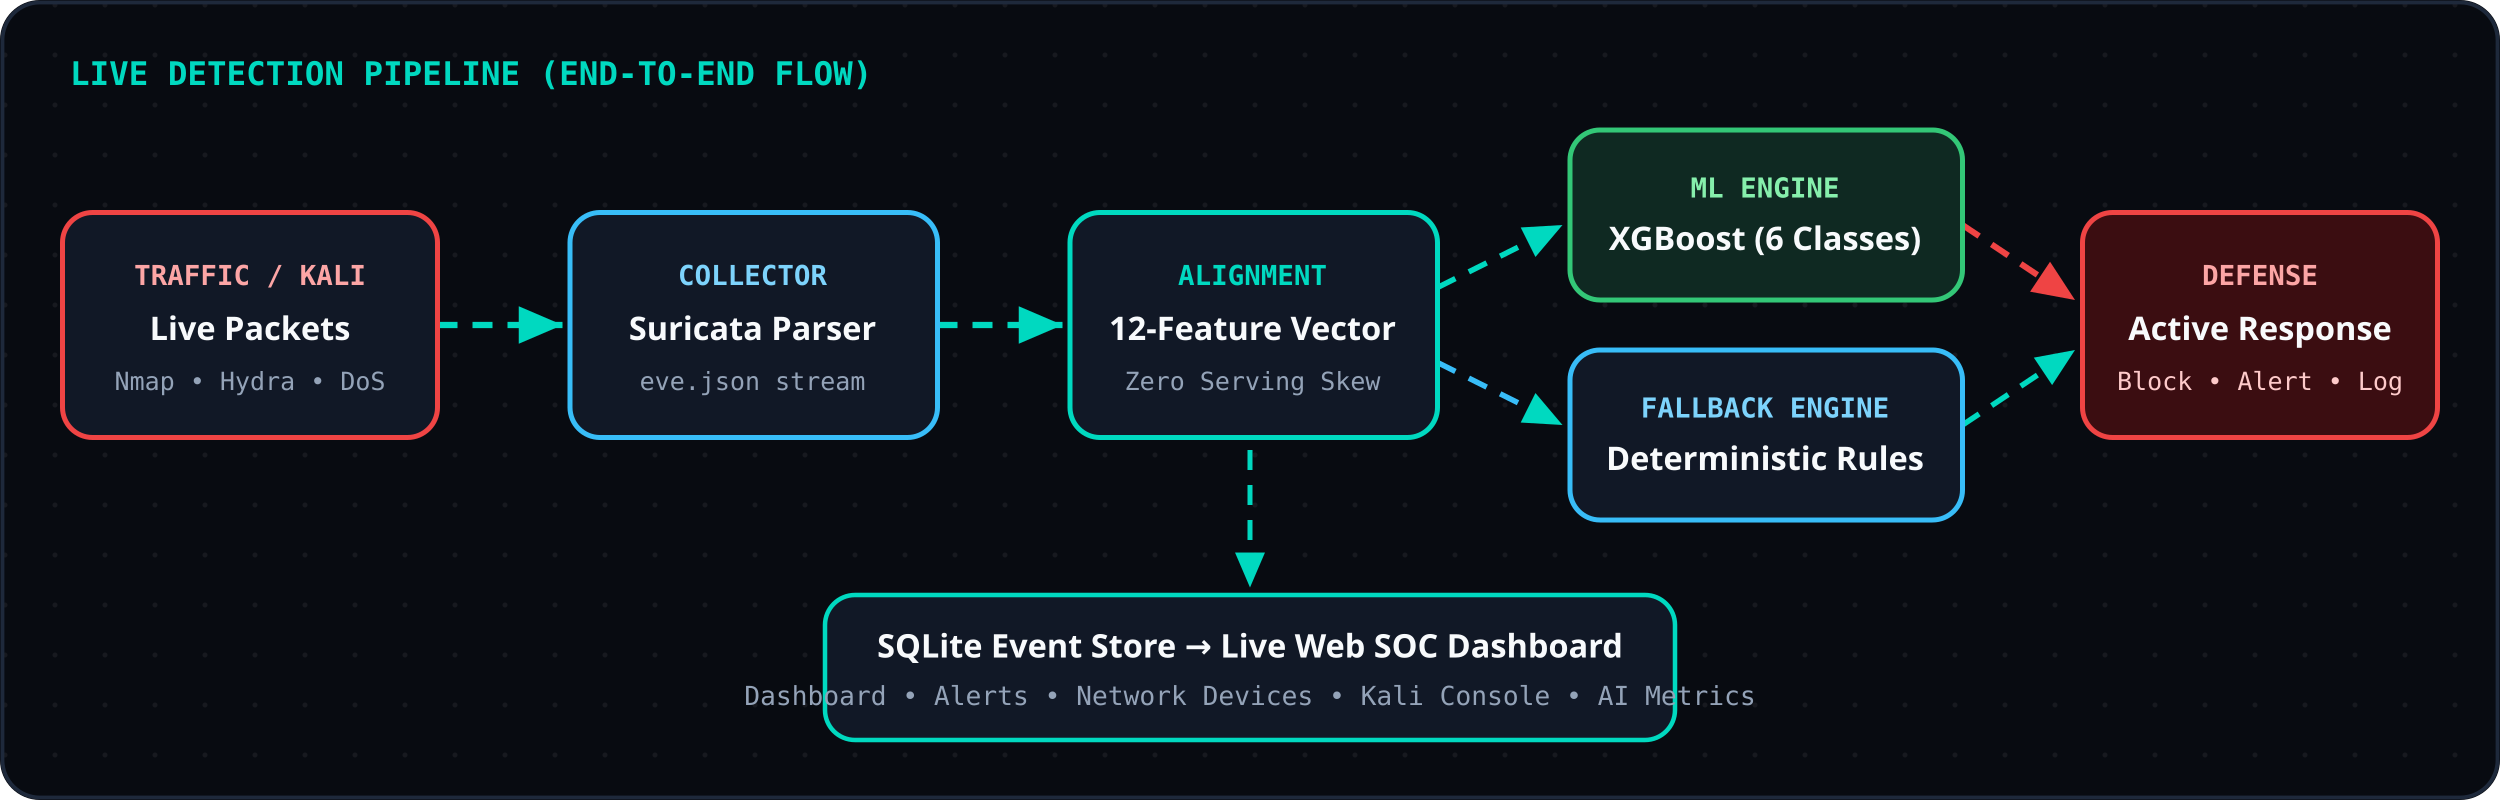
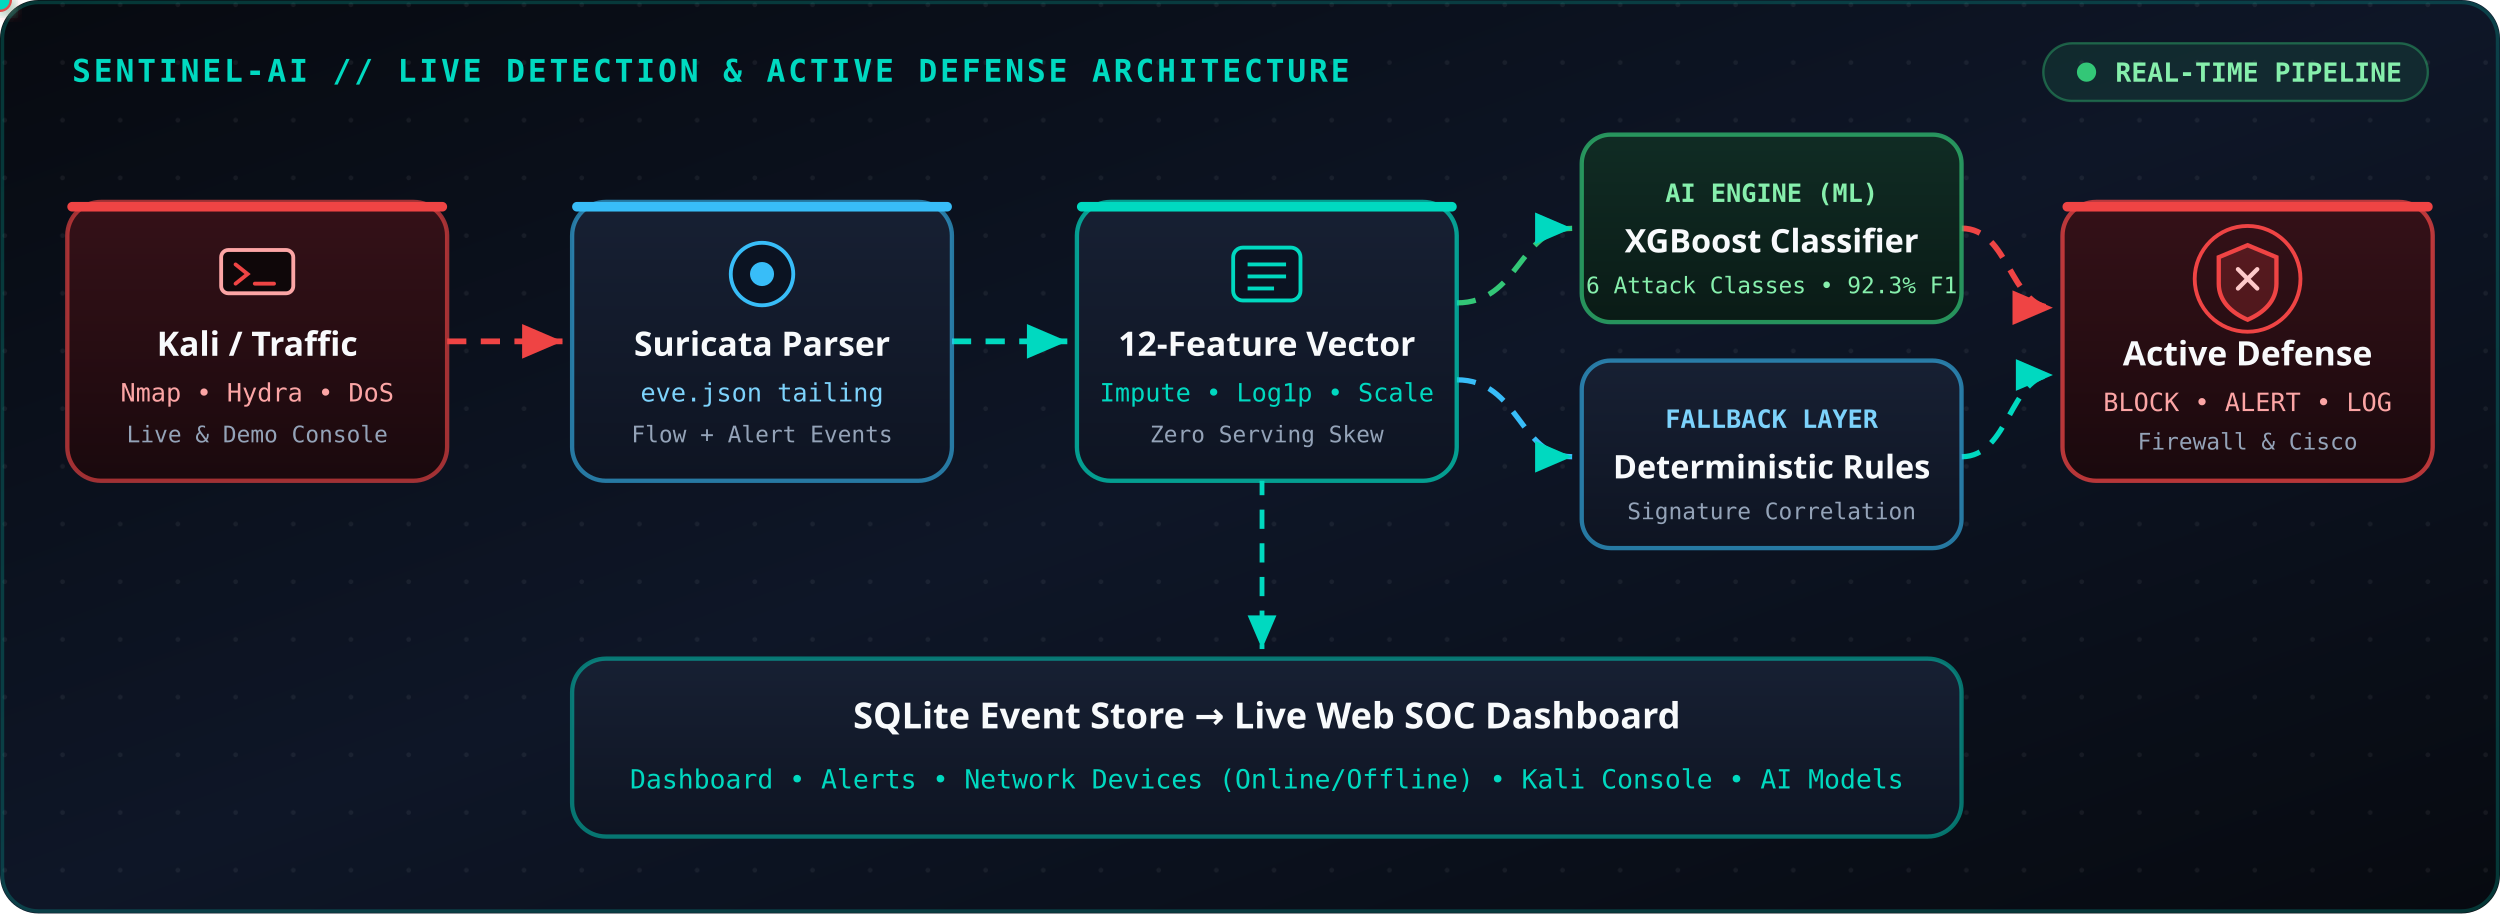
- <svg xmlns="http://www.w3.org/2000/svg" viewBox="0 0 1000 320" width="100%">
+ <svg xmlns="http://www.w3.org/2000/svg" viewBox="0 0 1040 380" width="100%">
  <defs>
-     <pattern id="dots" width="20" height="20" patternUnits="userSpaceOnUse">
-       <circle cx="2" cy="2" r="1" fill="rgba(255,255,255,0.06)" />
+     <linearGradient id="bgP" x1="0" y1="0" x2="1" y2="1">
+       <stop offset="0%" stop-color="#070a10" />
+       <stop offset="50%" stop-color="#0e1627" />
+       <stop offset="100%" stop-color="#070a10" />
+     </linearGradient>
+     <linearGradient id="cardGrad" x1="0" y1="0" x2="0" y2="1">
+       <stop offset="0%" stop-color="#172033" />
+       <stop offset="100%" stop-color="#0e1422" />
+     </linearGradient>
+     <linearGradient id="redCardGrad" x1="0" y1="0" x2="0" y2="1">
+       <stop offset="0%" stop-color="#351118" />
+       <stop offset="100%" stop-color="#1a090d" />
+     </linearGradient>
+     <linearGradient id="greenCardGrad" x1="0" y1="0" x2="0" y2="1">
+       <stop offset="0%" stop-color="#102c24" />
+       <stop offset="100%" stop-color="#0a1b16" />
+     </linearGradient>
+     <pattern id="gridP" width="24" height="24" patternUnits="userSpaceOnUse">
+       <circle cx="2" cy="2" r="1" fill="rgba(255,255,255,0.055)" />
    </pattern>
-     <marker id="arrCyan" markerWidth="8" markerHeight="8" refX="7" refY="4" orient="auto">
+     <filter id="glowCyan" x="-30%" y="-30%" width="160%" height="160%">
+       <feGaussianBlur stdDeviation="3.5" result="blur" />
+       <feMerge>
+         <feMergeNode in="blur" />
+         <feMergeNode in="SourceGraphic" />
+       </feMerge>
+     </filter>
+     <filter id="glowRed" x="-40%" y="-40%" width="180%" height="180%">
+       <feGaussianBlur stdDeviation="4" result="blur" />
+       <feMerge>
+         <feMergeNode in="blur" />
+         <feMergeNode in="SourceGraphic" />
+       </feMerge>
+     </filter>
+     <marker id="arrC" markerWidth="8" markerHeight="8" refX="7" refY="4" orient="auto">
      <path d="M0,1 L7,4 L0,7 Z" fill="#00d9c0" />
    </marker>
-     <marker id="arrRed" markerWidth="8" markerHeight="8" refX="7" refY="4" orient="auto">
+     <marker id="arrR" markerWidth="8" markerHeight="8" refX="7" refY="4" orient="auto">
      <path d="M0,1 L7,4 L0,7 Z" fill="#ef4444" />
    </marker>
  </defs>
  <style>
-     .pipe { stroke-dasharray: 8 6; animation: flow 1.2s linear infinite; }
-     .pipe-red { stroke-dasharray: 8 6; animation: flow 0.8s linear infinite; }
-     .glow-node { animation: nodePulse 2.4s ease-in-out infinite; }
-     @keyframes flow { to { stroke-dashoffset: -28; } }
-     @keyframes nodePulse {
-       0%, 100% { stroke-opacity: 0.7; }
-       50% { stroke-opacity: 1; }
+     .pipe-c { stroke-dasharray: 8 6; animation: flowC 1.4s linear infinite; }
+     .pipe-r { stroke-dasharray: 8 6; animation: flowC 0.85s linear infinite; }
+     .shield-ring { animation: shieldPulse 2.4s ease-out infinite; transform-origin: 920px 142px; }
+     @keyframes flowC { to { stroke-dashoffset: -28; } }
+     @keyframes shieldPulse {
+       0% { r: 24; opacity: 0.85; }
+       100% { r: 44; opacity: 0; }
    }
  </style>
-   <rect width="1000" height="320" rx="16" fill="#080b11" />
-   <rect width="1000" height="320" rx="16" fill="url(#dots)" />
-   <rect x="1" y="1" width="998" height="318" rx="15" fill="none" stroke="#1e293b" stroke-width="1.5" />
-   <text x="28" y="34" fill="#00d9c0" font-family="Consolas, monospace" font-size="13" font-weight="700">LIVE DETECTION PIPELINE (END-TO-END FLOW)</text>
-   <line class="pipe" x1="175" y1="130" x2="225" y2="130" stroke="#00d9c0" stroke-width="2.5" marker-end="url(#arrCyan)" />
-   <line class="pipe" x1="375" y1="130" x2="425" y2="130" stroke="#00d9c0" stroke-width="2.5" marker-end="url(#arrCyan)" />
-   <path class="pipe" d="M 575 115 L 625 90" fill="none" stroke="#00d9c0" stroke-width="2.2" marker-end="url(#arrCyan)" />
-   <path class="pipe" d="M 575 145 L 625 170" fill="none" stroke="#38bdf8" stroke-width="2.2" marker-end="url(#arrCyan)" />
-   <path class="pipe-red" d="M 785 90 L 830 120" fill="none" stroke="#ef4444" stroke-width="2.4" marker-end="url(#arrRed)" />
-   <path class="pipe" d="M 785 170 L 830 140" fill="none" stroke="#00d9c0" stroke-width="2.2" marker-end="url(#arrCyan)" />
-   <line class="pipe" x1="500" y1="180" x2="500" y2="235" stroke="#00d9c0" stroke-width="2" marker-end="url(#arrCyan)" />
-   <rect x="25" y="85" width="150" height="90" rx="12" fill="#111826" stroke="#ef4444" stroke-width="2" />
-   <text x="100" y="114" text-anchor="middle" fill="#fca5a5" font-family="Consolas, monospace" font-size="11" font-weight="700">TRAFFIC / KALI</text>
-   <text x="100" y="136" text-anchor="middle" fill="#f8fafc" font-family="Segoe UI, sans-serif" font-size="13" font-weight="700">Live Packets</text>
-   <text x="100" y="156" text-anchor="middle" fill="#94a3b8" font-family="Consolas, monospace" font-size="10">Nmap • Hydra • DoS</text>
-   <rect x="228" y="85" width="147" height="90" rx="12" fill="#111826" stroke="#38bdf8" stroke-width="2" />
-   <text x="301" y="114" text-anchor="middle" fill="#7dd3fc" font-family="Consolas, monospace" font-size="11" font-weight="700">COLLECTOR</text>
-   <text x="301" y="136" text-anchor="middle" fill="#f8fafc" font-family="Segoe UI, sans-serif" font-size="13" font-weight="700">Suricata Parser</text>
-   <text x="301" y="156" text-anchor="middle" fill="#94a3b8" font-family="Consolas, monospace" font-size="10">eve.json stream</text>
-   <rect class="glow-node" x="428" y="85" width="147" height="90" rx="12" fill="#111826" stroke="#00d9c0" stroke-width="2" />
-   <text x="501" y="114" text-anchor="middle" fill="#00d9c0" font-family="Consolas, monospace" font-size="11" font-weight="700">ALIGNMENT</text>
-   <text x="501" y="136" text-anchor="middle" fill="#f8fafc" font-family="Segoe UI, sans-serif" font-size="13" font-weight="700">12-Feature Vector</text>
-   <text x="501" y="156" text-anchor="middle" fill="#94a3b8" font-family="Consolas, monospace" font-size="10">Zero Serving Skew</text>
-   <rect x="628" y="52" width="157" height="68" rx="12" fill="#0f2922" stroke="#33c777" stroke-width="2" />
-   <text x="706" y="79" text-anchor="middle" fill="#86efac" font-family="Consolas, monospace" font-size="11" font-weight="700">ML ENGINE</text>
-   <text x="706" y="100" text-anchor="middle" fill="#f8fafc" font-family="Segoe UI, sans-serif" font-size="13" font-weight="700">XGBoost (6 Classes)</text>
-   <rect x="628" y="140" width="157" height="68" rx="12" fill="#111826" stroke="#38bdf8" stroke-width="2" />
-   <text x="706" y="167" text-anchor="middle" fill="#7dd3fc" font-family="Consolas, monospace" font-size="11" font-weight="700">FALLBACK ENGINE</text>
-   <text x="706" y="188" text-anchor="middle" fill="#f8fafc" font-family="Segoe UI, sans-serif" font-size="13" font-weight="700">Deterministic Rules</text>
-   <rect x="833" y="85" width="142" height="90" rx="12" fill="#3b0d11" stroke="#ef4444" stroke-width="2" />
-   <text x="904" y="114" text-anchor="middle" fill="#fca5a5" font-family="Consolas, monospace" font-size="11" font-weight="700">DEFENSE</text>
-   <text x="904" y="136" text-anchor="middle" fill="#f8fafc" font-family="Segoe UI, sans-serif" font-size="13" font-weight="700">Active Response</text>
-   <text x="904" y="156" text-anchor="middle" fill="#fecaca" font-family="Consolas, monospace" font-size="10">Block • Alert • Log</text>
-   <rect x="330" y="238" width="340" height="58" rx="12" fill="#111826" stroke="#00d9c0" stroke-width="1.8" />
-   <text x="500" y="263" text-anchor="middle" fill="#f8fafc" font-family="Segoe UI, sans-serif" font-size="13" font-weight="700">SQLite Event Store  →  Live Web SOC Dashboard</text>
-   <text x="500" y="282" text-anchor="middle" fill="#94a3b8" font-family="Consolas, monospace" font-size="10.5">Dashboard • Alerts • Network Devices • Kali Console • AI Metrics</text>
+   <rect width="1040" height="380" rx="16" fill="url(#bgP)" />
+   <rect width="1040" height="380" rx="16" fill="url(#gridP)" />
+   <rect x="1" y="1" width="1038" height="378" rx="15" fill="none" stroke="rgba(0,217,192,0.22)" stroke-width="1.5" />
+   <text x="30" y="34" fill="#00d9c0" font-family="Consolas, monospace" font-size="13" font-weight="700" letter-spacing="1.2">SENTINEL-AI  //  LIVE DETECTION &amp; ACTIVE DEFENSE ARCHITECTURE</text>
+   <rect x="850" y="18" width="160" height="24" rx="12" fill="rgba(51,199,119,0.12)" stroke="rgba(51,199,119,0.4)" />
+   <circle cx="868" cy="30" r="4" fill="#33c777" />
+   <text x="880" y="34" fill="#86efac" font-family="Consolas, monospace" font-size="11" font-weight="700">REAL-TIME PIPELINE</text>
+   <path id="p1" class="pipe-r" d="M 186 142 L 234 142" fill="none" stroke="#ef4444" stroke-width="2.4" marker-end="url(#arrR)" />
+   <path id="p2" class="pipe-c" d="M 396 142 L 444 142" fill="none" stroke="#00d9c0" stroke-width="2.4" marker-end="url(#arrC)" />
+   <path id="p3a" class="pipe-c" d="M 606 126 C 632 126, 632 95, 654 95" fill="none" stroke="#33c777" stroke-width="2.2" marker-end="url(#arrC)" />
+   <path id="p3b" class="pipe-c" d="M 606 158 C 632 158, 632 190, 654 190" fill="none" stroke="#38bdf8" stroke-width="2.2" marker-end="url(#arrC)" />
+   <path id="p4a" class="pipe-r" d="M 816 95 C 836 95, 836 128, 854 128" fill="none" stroke="#ef4444" stroke-width="2.4" marker-end="url(#arrR)" />
+   <path id="p4b" class="pipe-c" d="M 816 190 C 836 190, 836 156, 854 156" fill="none" stroke="#00d9c0" stroke-width="2.2" marker-end="url(#arrC)" />
+   <path id="p5" class="pipe-c" d="M 525 198 L 525 270" fill="none" stroke="#00d9c0" stroke-width="2" marker-end="url(#arrC)" />
+   <circle r="4.5" fill="#ef4444" filter="url(#glowRed)">
+     <animateMotion dur="1.6s" repeatCount="indefinite" path="M 186 142 L 234 142" />
+   </circle>
+   <circle r="4.5" fill="#00d9c0" filter="url(#glowCyan)">
+     <animateMotion dur="1.6s" begin="0.4s" repeatCount="indefinite" path="M 396 142 L 444 142" />
+   </circle>
+   <circle r="4.5" fill="#33c777" filter="url(#glowCyan)">
+     <animateMotion dur="1.6s" begin="0.8s" repeatCount="indefinite" path="M 606 126 C 632 126, 632 95, 654 95" />
+   </circle>
+   <circle r="5" fill="#ef4444" filter="url(#glowRed)">
+     <animateMotion dur="1.4s" begin="1.1s" repeatCount="indefinite" path="M 816 95 C 836 95, 836 128, 854 128" />
+   </circle>
+   <circle r="4" fill="#00d9c0" filter="url(#glowCyan)">
+     <animateMotion dur="1.8s" begin="0.6s" repeatCount="indefinite" path="M 525 198 L 525 270" />
+   </circle>
+   <rect x="28" y="84" width="158" height="116" rx="14" fill="url(#redCardGrad)" stroke="rgba(239,68,68,0.65)" stroke-width="1.8" />
+   <rect x="28" y="84" width="158" height="4" rx="2" fill="#ef4444" />
+   <g transform="translate(107, 114)">
+     <rect x="-15" y="-10" width="30" height="18" rx="3" fill="#0f0709" stroke="#fca5a5" stroke-width="1.6" />
+     <path d="M-9 -4 L-4 0 L-9 4 M-1 4 H7" stroke="#ef4444" stroke-width="1.6" stroke-linecap="round" fill="none" />
+   </g>
+   <text x="107" y="148" text-anchor="middle" fill="#f8fafc" font-family="Segoe UI, sans-serif" font-size="14" font-weight="700">Kali / Traffic</text>
+   <text x="107" y="167" text-anchor="middle" fill="#fca5a5" font-family="Consolas, monospace" font-size="10.5">Nmap • Hydra • DoS</text>
+   <text x="107" y="184" text-anchor="middle" fill="#94a3b8" font-family="Consolas, monospace" font-size="9.5">Live &amp; Demo Console</text>
+   <rect x="238" y="84" width="158" height="116" rx="14" fill="url(#cardGrad)" stroke="rgba(56,189,248,0.6)" stroke-width="1.8" />
+   <rect x="238" y="84" width="158" height="4" rx="2" fill="#38bdf8" />
+   <g transform="translate(317, 114)">
+     <circle cx="0" cy="0" r="13" fill="#0b1322" stroke="#38bdf8" stroke-width="1.6" />
+     <circle cx="0" cy="0" r="5" fill="#38bdf8" />
+   </g>
+   <text x="317" y="148" text-anchor="middle" fill="#f8fafc" font-family="Segoe UI, sans-serif" font-size="14" font-weight="700">Suricata Parser</text>
+   <text x="317" y="167" text-anchor="middle" fill="#7dd3fc" font-family="Consolas, monospace" font-size="10.5">eve.json tailing</text>
+   <text x="317" y="184" text-anchor="middle" fill="#94a3b8" font-family="Consolas, monospace" font-size="9.5">Flow + Alert Events</text>
+   <rect x="448" y="84" width="158" height="116" rx="14" fill="url(#cardGrad)" stroke="rgba(0,217,192,0.7)" stroke-width="1.8" />
+   <rect x="448" y="84" width="158" height="4" rx="2" fill="#00d9c0" />
+   <g transform="translate(527, 114)">
+     <rect x="-14" y="-11" width="28" height="22" rx="4" fill="#0b1322" stroke="#00d9c0" stroke-width="1.6" />
+     <line x1="-8" y1="-4" x2="8" y2="-4" stroke="#00d9c0" stroke-width="1.6" />
+     <line x1="-8" y1="1" x2="8" y2="1" stroke="#00d9c0" stroke-width="1.6" />
+     <line x1="-8" y1="6" x2="3" y2="6" stroke="#00d9c0" stroke-width="1.6" />
+   </g>
+   <text x="527" y="148" text-anchor="middle" fill="#f8fafc" font-family="Segoe UI, sans-serif" font-size="14" font-weight="700">12-Feature Vector</text>
+   <text x="527" y="167" text-anchor="middle" fill="#00d9c0" font-family="Consolas, monospace" font-size="10.5">Impute • Log1p • Scale</text>
+   <text x="527" y="184" text-anchor="middle" fill="#94a3b8" font-family="Consolas, monospace" font-size="9.5">Zero Serving Skew</text>
+   <rect x="658" y="56" width="158" height="78" rx="12" fill="url(#greenCardGrad)" stroke="rgba(51,199,119,0.7)" stroke-width="1.8" />
+   <text x="737" y="84" text-anchor="middle" fill="#86efac" font-family="Consolas, monospace" font-size="10.5" font-weight="700">AI ENGINE (ML)</text>
+   <text x="737" y="105" text-anchor="middle" fill="#f8fafc" font-family="Segoe UI, sans-serif" font-size="13.5" font-weight="700">XGBoost Classifier</text>
+   <text x="737" y="122" text-anchor="middle" fill="#86efac" font-family="Consolas, monospace" font-size="9.5">6 Attack Classes • 92.3% F1</text>
+   <rect x="658" y="150" width="158" height="78" rx="12" fill="url(#cardGrad)" stroke="rgba(56,189,248,0.6)" stroke-width="1.8" />
+   <text x="737" y="178" text-anchor="middle" fill="#7dd3fc" font-family="Consolas, monospace" font-size="10.5" font-weight="700">FALLBACK LAYER</text>
+   <text x="737" y="199" text-anchor="middle" fill="#f8fafc" font-family="Segoe UI, sans-serif" font-size="13.5" font-weight="700">Deterministic Rules</text>
+   <text x="737" y="216" text-anchor="middle" fill="#94a3b8" font-family="Consolas, monospace" font-size="9.5">Signature Correlation</text>
+   <rect x="858" y="84" width="154" height="116" rx="14" fill="url(#redCardGrad)" stroke="rgba(239,68,68,0.75)" stroke-width="1.8" />
+   <rect x="858" y="84" width="154" height="4" rx="2" fill="#ef4444" />
+   <circle class="shield-ring" cx="935" cy="116" r="22" fill="none" stroke="#ef4444" stroke-width="1.6" />
+   <g transform="translate(935, 116)">
+     <path d="M0 -14 L12 -9 V2 C12 9 7 14 0 17 C-7 14 -12 9 -12 2 V-9 Z" fill="rgba(239,68,68,0.2)" stroke="#ef4444" stroke-width="1.8" />
+     <path d="M-4 -4 L4 4 M4 -4 L-4 4" stroke="#fecaca" stroke-width="1.8" stroke-linecap="round" />
+   </g>
+   <text x="935" y="152" text-anchor="middle" fill="#f8fafc" font-family="Segoe UI, sans-serif" font-size="14" font-weight="700">Active Defense</text>
+   <text x="935" y="171" text-anchor="middle" fill="#fca5a5" font-family="Consolas, monospace" font-size="10.5">BLOCK • ALERT • LOG</text>
+   <text x="935" y="187" text-anchor="middle" fill="#94a3b8" font-family="Consolas, monospace" font-size="9.5">Firewall &amp; Cisco</text>
+   <rect x="238" y="274" width="578" height="74" rx="14" fill="url(#cardGrad)" stroke="rgba(0,217,192,0.5)" stroke-width="1.8" />
+   <text x="527" y="303" text-anchor="middle" fill="#f8fafc" font-family="Segoe UI, sans-serif" font-size="15" font-weight="700">SQLite Event Store  →  Live Web SOC Dashboard</text>
+   <text x="527" y="328" text-anchor="middle" fill="#00d9c0" font-family="Consolas, monospace" font-size="11">Dashboard  •  Alerts  •  Network Devices (Online/Offline)  •  Kali Console  •  AI Models</text>
</svg>
